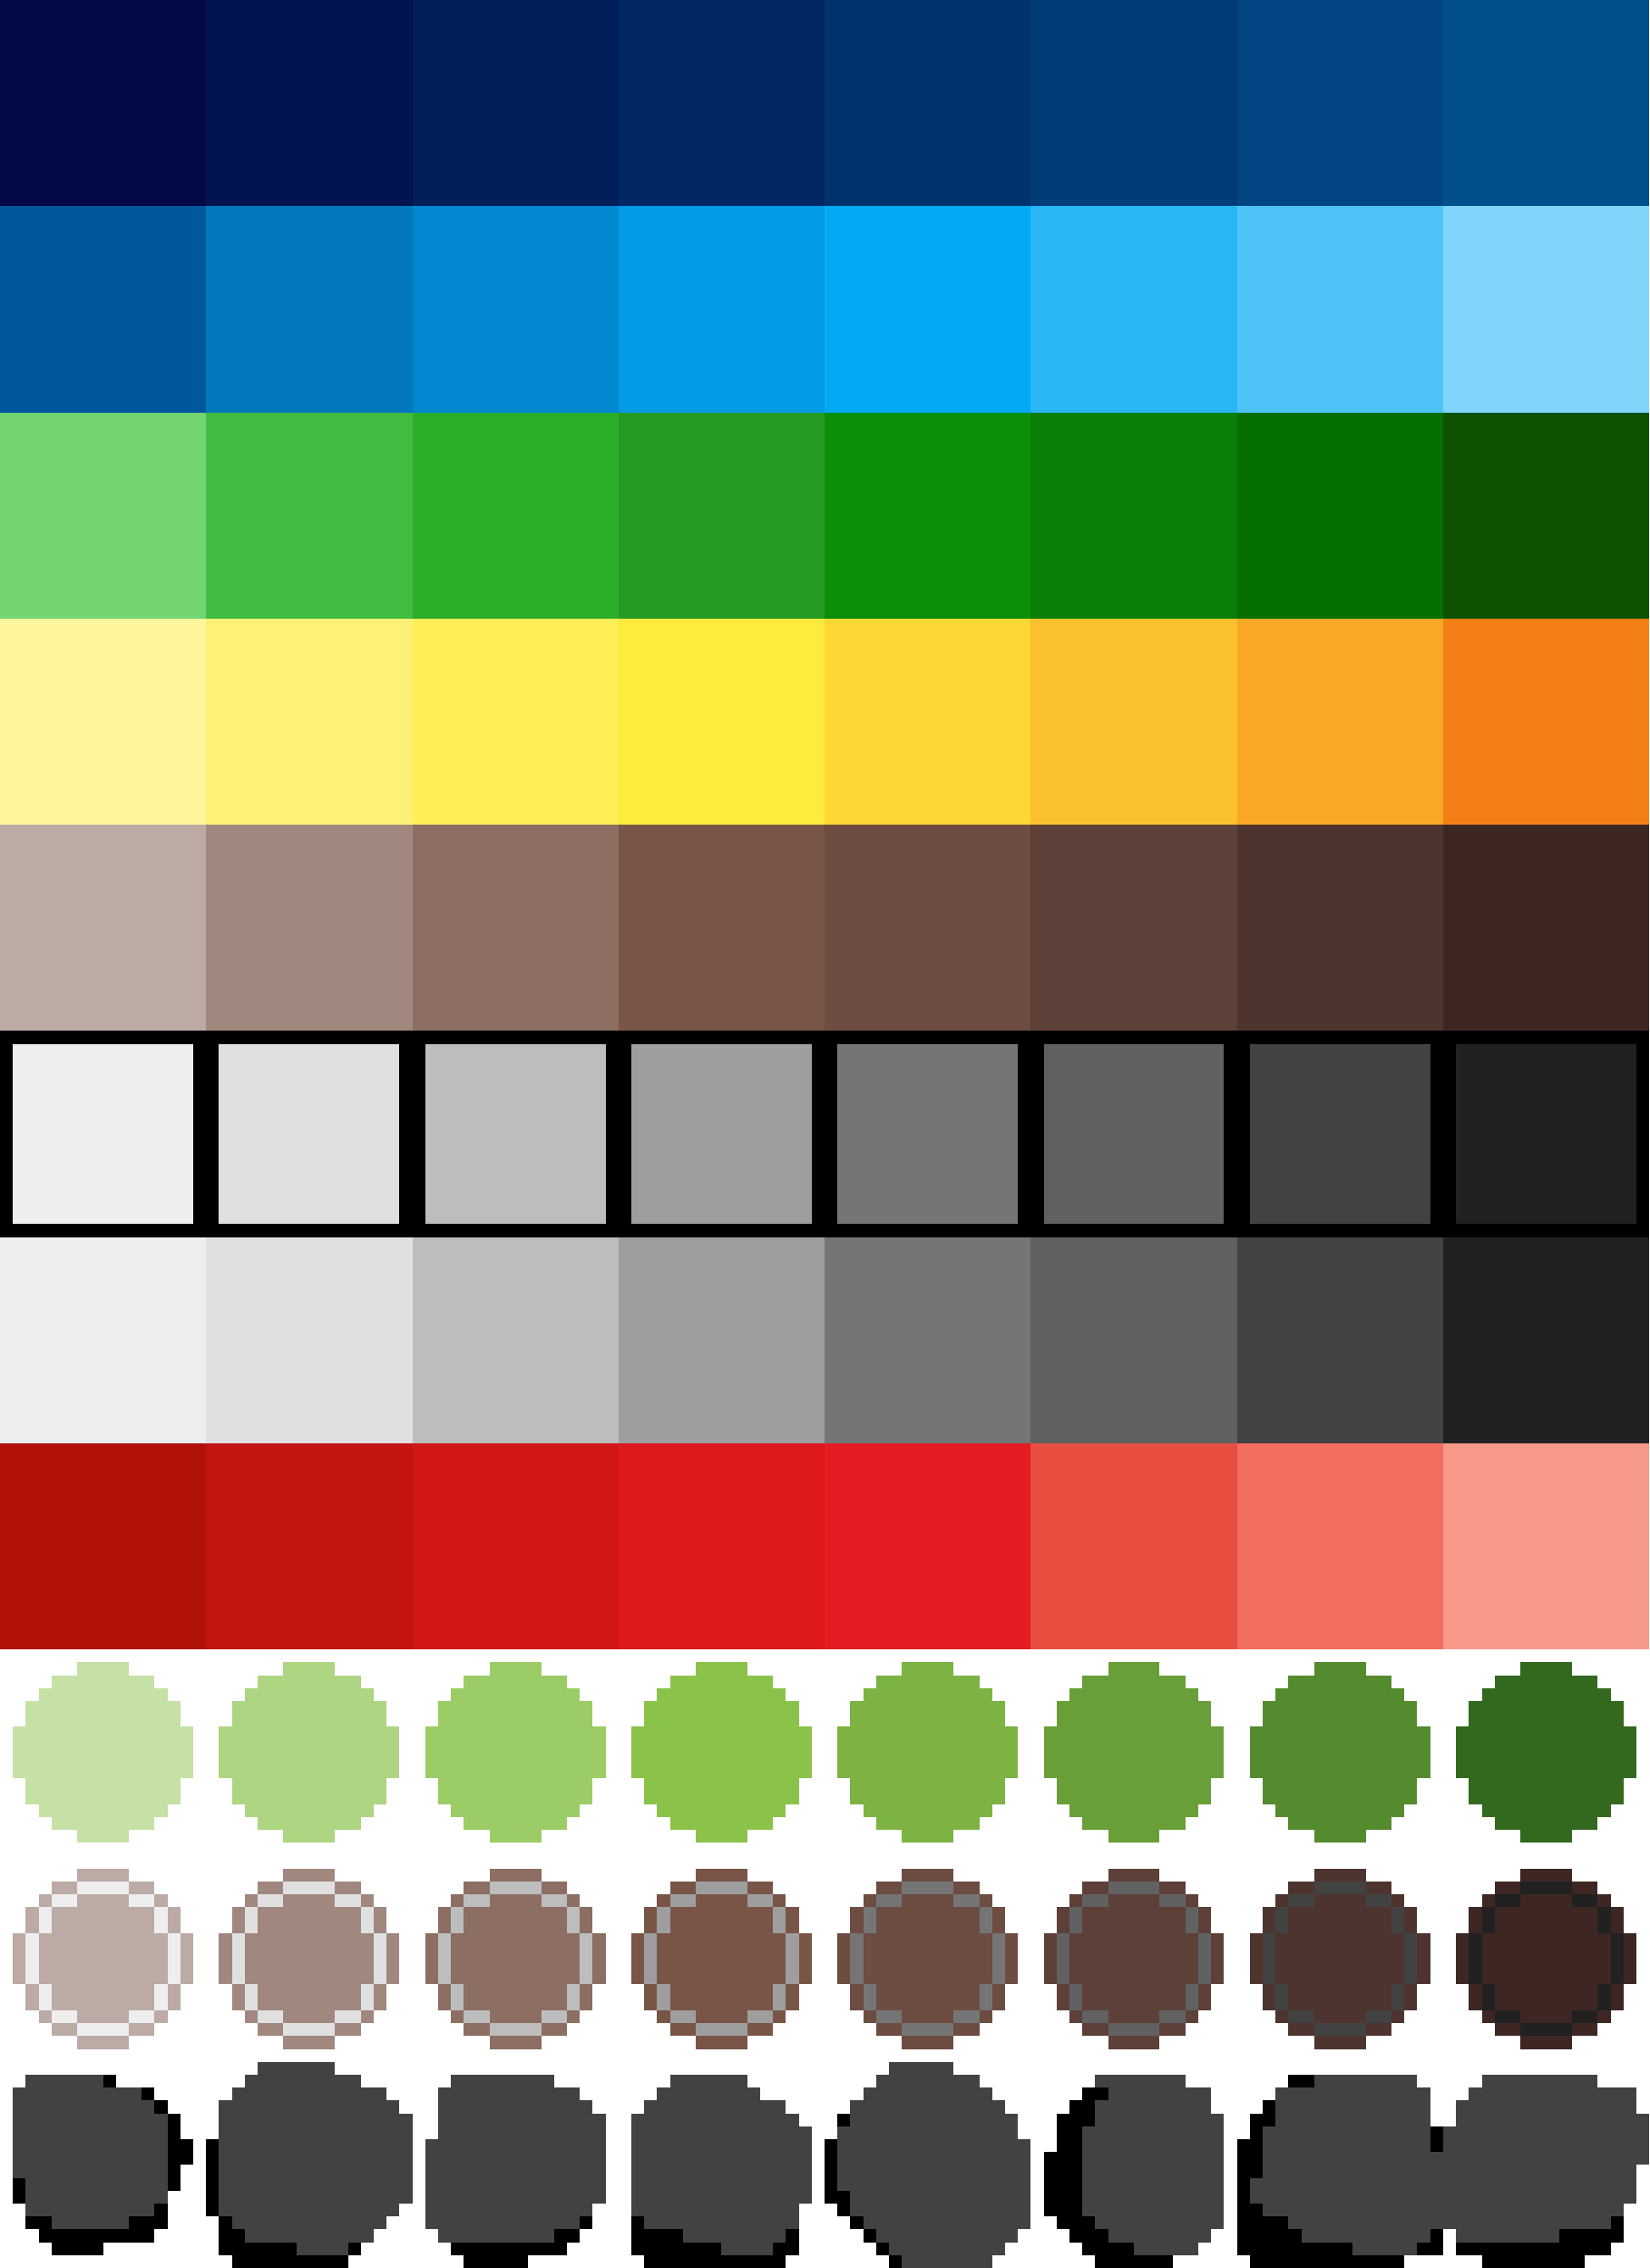
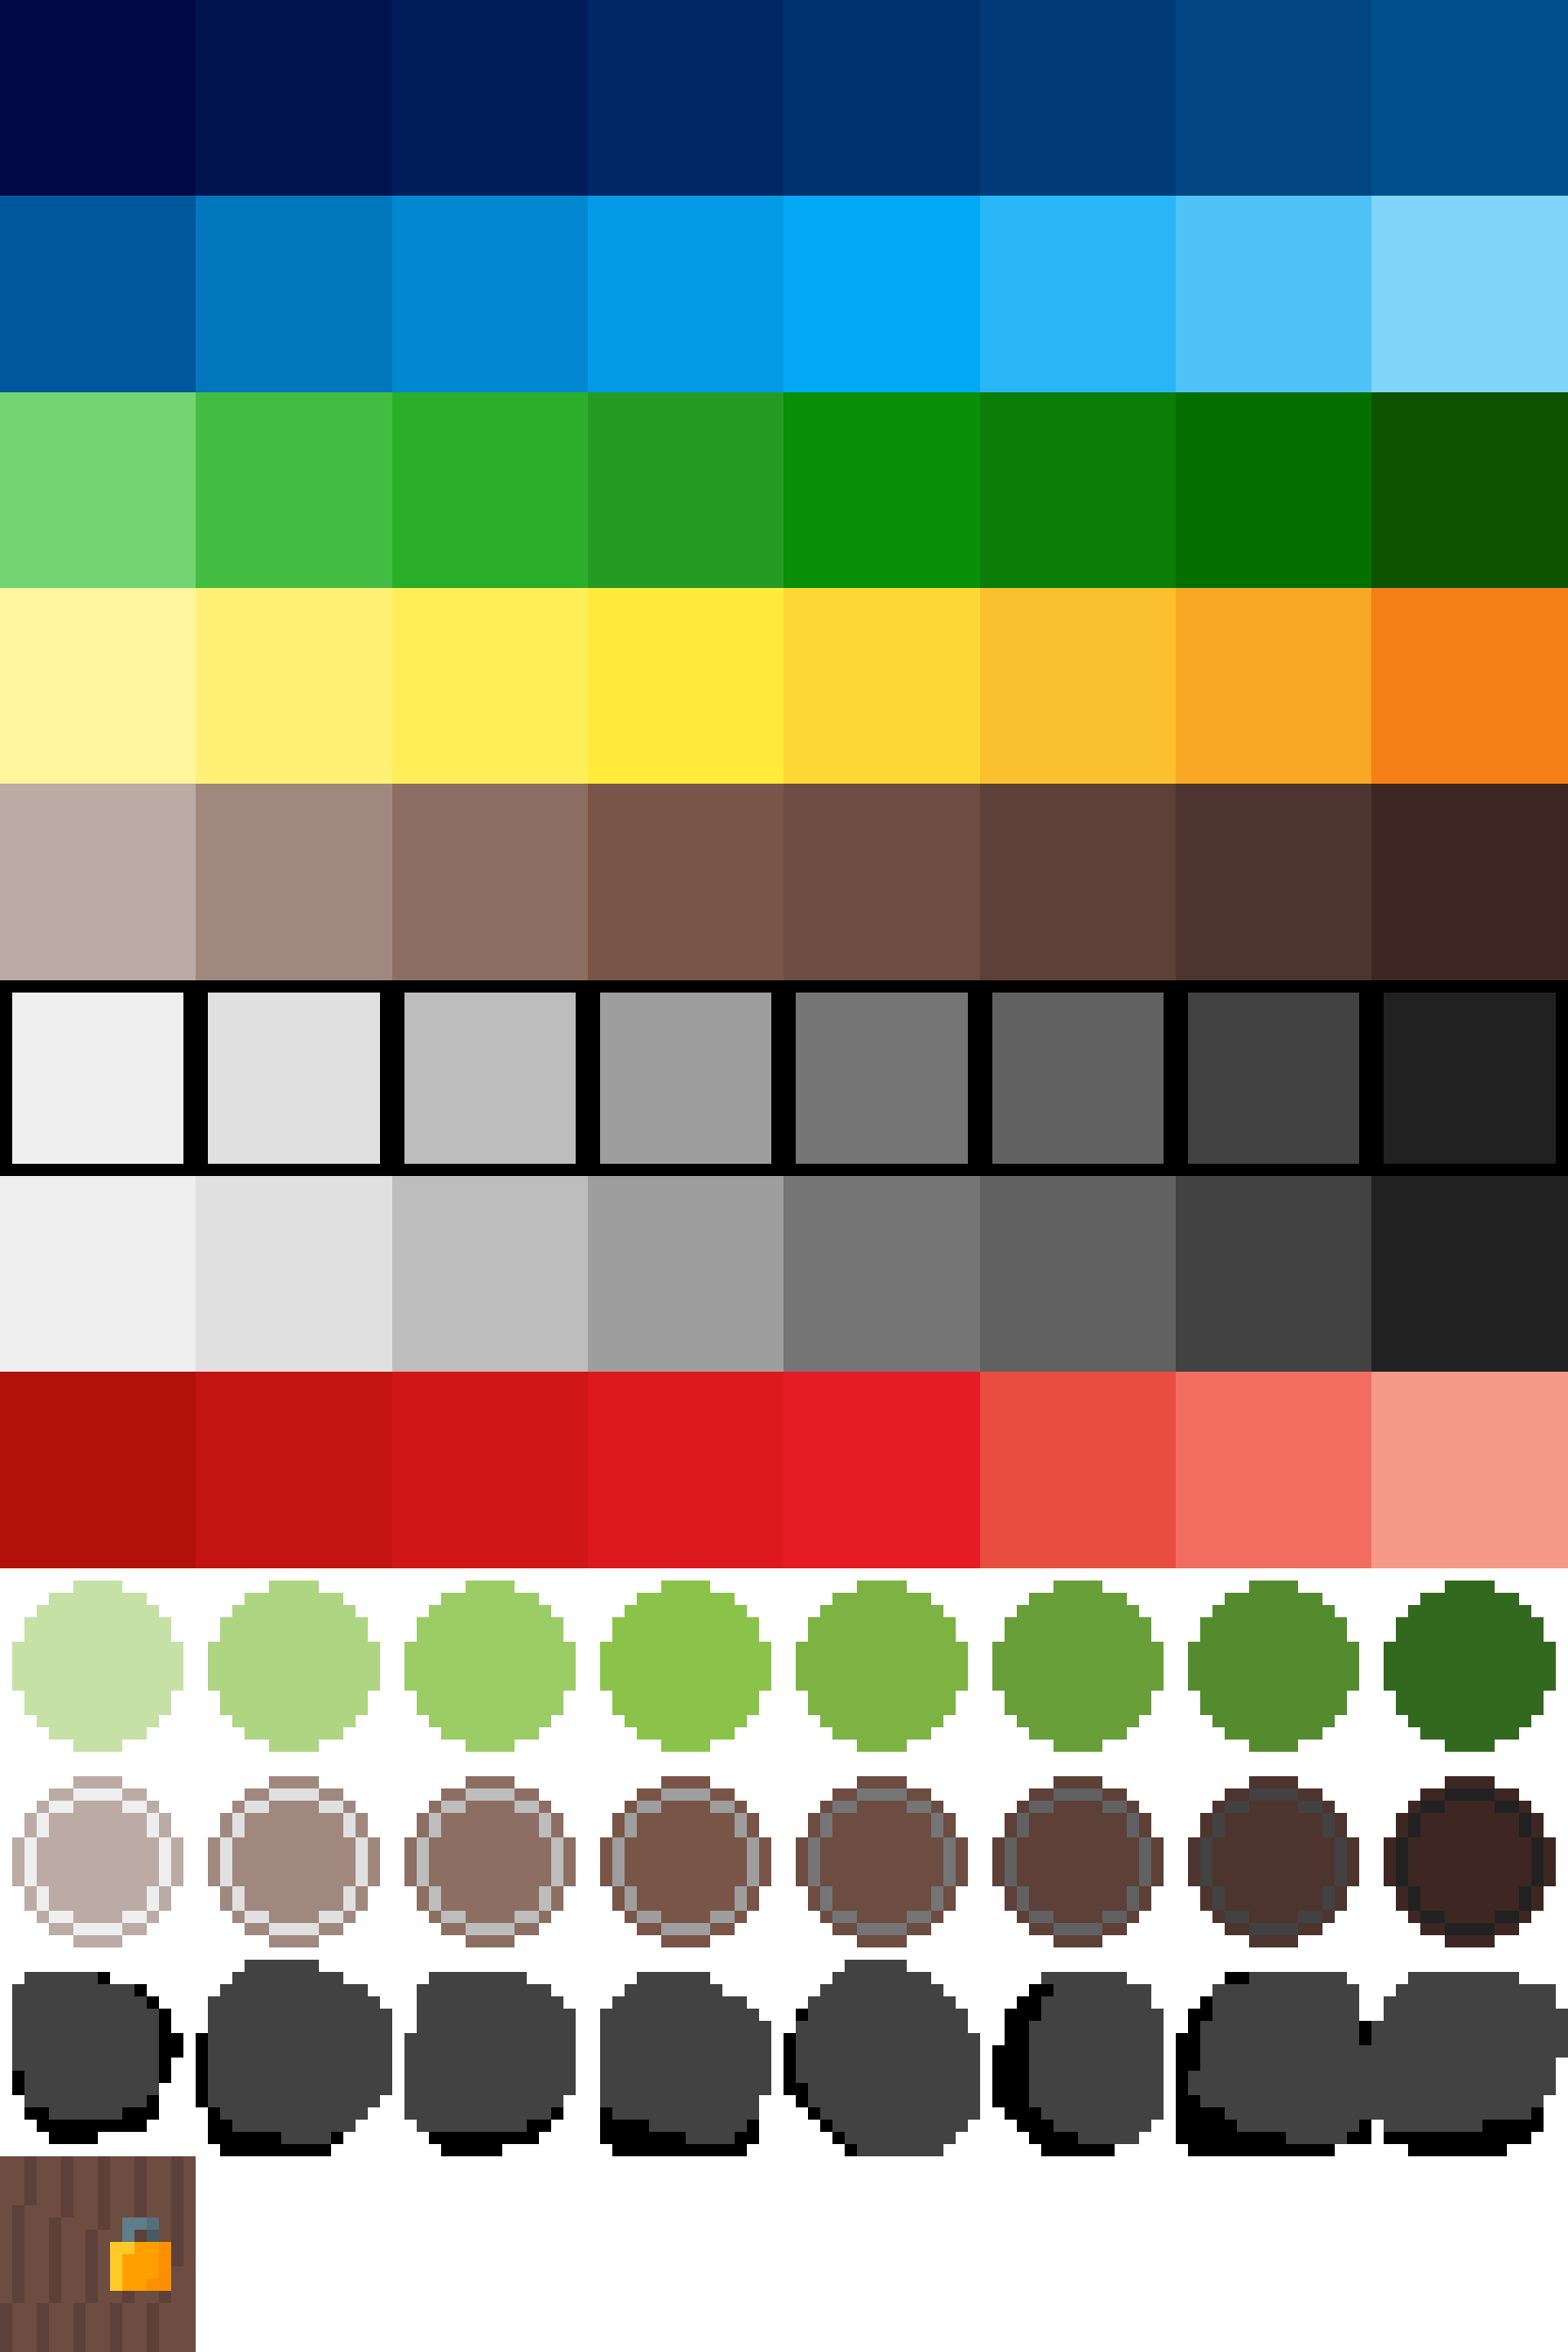
- <svg xmlns="http://www.w3.org/2000/svg" version="1.1" width="128" height="176" shape-rendering="crispEdges">
+ <svg xmlns="http://www.w3.org/2000/svg" version="1.1" width="128" height="192" shape-rendering="crispEdges">
  <rect x="0" y="0" width="16" height="16" fill="#010A46" />
  <rect x="16" y="0" width="16" height="16" fill="#011450" />
  <rect x="32" y="0" width="16" height="16" fill="#011E5A" />
  <rect x="48" y="0" width="16" height="16" fill="#012864" />
  <rect x="64" y="0" width="16" height="16" fill="#01326E" />
  <rect x="80" y="0" width="16" height="16" fill="#013C78" />
  <rect x="96" y="0" width="16" height="16" fill="#014682" />
  <rect x="112" y="0" width="16" height="16" fill="#01508C" />
  <rect x="0" y="16" width="16" height="16" fill="#01579B" />
  <rect x="16" y="16" width="16" height="16" fill="#0277BD" />
  <rect x="32" y="16" width="16" height="16" fill="#0288D1" />
  <rect x="48" y="16" width="16" height="16" fill="#039BE5" />
  <rect x="64" y="16" width="16" height="16" fill="#03A9F4" />
  <rect x="80" y="16" width="16" height="16" fill="#29B6F6" />
  <rect x="96" y="16" width="16" height="16" fill="#4FC3F7" />
  <rect x="112" y="16" width="16" height="16" fill="#81D4FA" />
  <rect x="0" y="32" width="16" height="16" fill="#72D572" />
  <rect x="16" y="32" width="16" height="16" fill="#42BD41" />
  <rect x="32" y="32" width="16" height="16" fill="#2BAF2B" />
  <rect x="48" y="32" width="16" height="16" fill="#259B24" />
  <rect x="64" y="32" width="16" height="16" fill="#0A8F08" />
  <rect x="80" y="32" width="16" height="16" fill="#0A7E07" />
  <rect x="96" y="32" width="16" height="16" fill="#056F00" />
  <rect x="112" y="32" width="16" height="16" fill="#0D5302" />
  <rect x="0" y="48" width="16" height="16" fill="#FFF59D" />
  <rect x="16" y="48" width="16" height="16" fill="#FFF176" />
  <rect x="32" y="48" width="16" height="16" fill="#FFEE58" />
  <rect x="48" y="48" width="16" height="16" fill="#FFEB3B" />
  <rect x="64" y="48" width="16" height="16" fill="#FDD835" />
  <rect x="80" y="48" width="16" height="16" fill="#FBC02D" />
  <rect x="96" y="48" width="16" height="16" fill="#F9A825" />
  <rect x="112" y="48" width="16" height="16" fill="#F57F17" />
  <rect x="0" y="64" width="16" height="16" fill="#BCAAA4" />
  <rect x="16" y="64" width="16" height="16" fill="#A1887F" />
  <rect x="32" y="64" width="16" height="16" fill="#8D6E63" />
  <rect x="48" y="64" width="16" height="16" fill="#795548" />
  <rect x="64" y="64" width="16" height="16" fill="#6D4C41" />
  <rect x="80" y="64" width="16" height="16" fill="#5D4037" />
  <rect x="96" y="64" width="16" height="16" fill="#4E342E" />
  <rect x="112" y="64" width="16" height="16" fill="#3E2723" />
  <rect x="0" y="80" width="128" height="1" fill="#000000" />
  <rect x="0" y="81" width="1" height="15" fill="#000000" />
  <rect x="1" y="81" width="14" height="14" fill="#EEEEEE" />
  <rect x="15" y="81" width="2" height="15" fill="#000000" />
  <rect x="17" y="81" width="14" height="14" fill="#E0E0E0" />
  <rect x="31" y="81" width="2" height="15" fill="#000000" />
  <rect x="33" y="81" width="14" height="14" fill="#BDBDBD" />
  <rect x="47" y="81" width="2" height="15" fill="#000000" />
  <rect x="49" y="81" width="14" height="14" fill="#9E9E9E" />
  <rect x="63" y="81" width="2" height="15" fill="#000000" />
  <rect x="65" y="81" width="14" height="14" fill="#757575" />
  <rect x="79" y="81" width="2" height="15" fill="#000000" />
  <rect x="81" y="81" width="14" height="14" fill="#616161" />
  <rect x="95" y="81" width="2" height="15" fill="#000000" />
  <rect x="97" y="81" width="14" height="14" fill="#424242" />
  <rect x="111" y="81" width="2" height="15" fill="#000000" />
  <rect x="113" y="81" width="14" height="14" fill="#212121" />
  <rect x="127" y="81" width="1" height="15" fill="#000000" />
  <rect x="1" y="95" width="14" height="1" fill="#000000" />
  <rect x="17" y="95" width="14" height="1" fill="#000000" />
  <rect x="33" y="95" width="14" height="1" fill="#000000" />
  <rect x="49" y="95" width="14" height="1" fill="#000000" />
  <rect x="65" y="95" width="14" height="1" fill="#000000" />
  <rect x="81" y="95" width="14" height="1" fill="#000000" />
  <rect x="97" y="95" width="14" height="1" fill="#000000" />
  <rect x="113" y="95" width="14" height="1" fill="#000000" />
  <rect x="0" y="96" width="16" height="16" fill="#EEEEEE" />
  <rect x="16" y="96" width="16" height="16" fill="#E0E0E0" />
  <rect x="32" y="96" width="16" height="16" fill="#BDBDBD" />
  <rect x="48" y="96" width="16" height="16" fill="#9E9E9E" />
  <rect x="64" y="96" width="16" height="16" fill="#757575" />
  <rect x="80" y="96" width="16" height="16" fill="#616161" />
  <rect x="96" y="96" width="16" height="16" fill="#424242" />
  <rect x="112" y="96" width="16" height="16" fill="#212121" />
  <rect x="0" y="112" width="16" height="16" fill="#B0120A" />
  <rect x="16" y="112" width="16" height="16" fill="#C41411" />
  <rect x="32" y="112" width="16" height="16" fill="#D01716" />
  <rect x="48" y="112" width="16" height="16" fill="#DD191D" />
  <rect x="64" y="112" width="16" height="16" fill="#E51C23" />
  <rect x="80" y="112" width="16" height="16" fill="#E84E40" />
  <rect x="96" y="112" width="16" height="16" fill="#F36C60" />
  <rect x="112" y="112" width="16" height="16" fill="#F69988" />
  <rect x="6" y="129" width="4" height="14" fill="#C5E1A5" />
  <rect x="22" y="129" width="4" height="14" fill="#AED581" />
  <rect x="38" y="129" width="4" height="14" fill="#9CCC65" />
  <rect x="54" y="129" width="4" height="14" fill="#8BC34A" />
  <rect x="70" y="129" width="4" height="14" fill="#7CB342" />
  <rect x="86" y="129" width="4" height="14" fill="#689F38" />
  <rect x="102" y="129" width="4" height="14" fill="#558B2F" />
  <rect x="118" y="129" width="4" height="14" fill="#33691E" />
  <rect x="4" y="130" width="2" height="12" fill="#C5E1A5" />
  <rect x="10" y="130" width="2" height="12" fill="#C5E1A5" />
  <rect x="20" y="130" width="2" height="12" fill="#AED581" />
  <rect x="26" y="130" width="2" height="12" fill="#AED581" />
  <rect x="36" y="130" width="2" height="12" fill="#9CCC65" />
  <rect x="42" y="130" width="2" height="12" fill="#9CCC65" />
  <rect x="52" y="130" width="2" height="12" fill="#8BC34A" />
  <rect x="58" y="130" width="2" height="12" fill="#8BC34A" />
  <rect x="68" y="130" width="2" height="12" fill="#7CB342" />
  <rect x="74" y="130" width="2" height="12" fill="#7CB342" />
  <rect x="84" y="130" width="2" height="12" fill="#689F38" />
  <rect x="90" y="130" width="2" height="12" fill="#689F38" />
  <rect x="100" y="130" width="2" height="12" fill="#558B2F" />
  <rect x="106" y="130" width="2" height="12" fill="#558B2F" />
  <rect x="116" y="130" width="2" height="12" fill="#33691E" />
  <rect x="122" y="130" width="2" height="12" fill="#33691E" />
  <rect x="3" y="131" width="1" height="10" fill="#C5E1A5" />
  <rect x="12" y="131" width="1" height="10" fill="#C5E1A5" />
  <rect x="19" y="131" width="1" height="10" fill="#AED581" />
  <rect x="28" y="131" width="1" height="10" fill="#AED581" />
  <rect x="35" y="131" width="1" height="10" fill="#9CCC65" />
  <rect x="44" y="131" width="1" height="10" fill="#9CCC65" />
  <rect x="51" y="131" width="1" height="10" fill="#8BC34A" />
  <rect x="60" y="131" width="1" height="10" fill="#8BC34A" />
  <rect x="67" y="131" width="1" height="10" fill="#7CB342" />
  <rect x="76" y="131" width="1" height="10" fill="#7CB342" />
  <rect x="83" y="131" width="1" height="10" fill="#689F38" />
  <rect x="92" y="131" width="1" height="10" fill="#689F38" />
  <rect x="99" y="131" width="1" height="10" fill="#558B2F" />
  <rect x="108" y="131" width="1" height="10" fill="#558B2F" />
  <rect x="115" y="131" width="1" height="10" fill="#33691E" />
  <rect x="124" y="131" width="1" height="10" fill="#33691E" />
  <rect x="2" y="132" width="1" height="8" fill="#C5E1A5" />
  <rect x="13" y="132" width="1" height="8" fill="#C5E1A5" />
  <rect x="18" y="132" width="1" height="8" fill="#AED581" />
  <rect x="29" y="132" width="1" height="8" fill="#AED581" />
  <rect x="34" y="132" width="1" height="8" fill="#9CCC65" />
  <rect x="45" y="132" width="1" height="8" fill="#9CCC65" />
  <rect x="50" y="132" width="1" height="8" fill="#8BC34A" />
  <rect x="61" y="132" width="1" height="8" fill="#8BC34A" />
  <rect x="66" y="132" width="1" height="8" fill="#7CB342" />
  <rect x="77" y="132" width="1" height="8" fill="#7CB342" />
  <rect x="82" y="132" width="1" height="8" fill="#689F38" />
  <rect x="93" y="132" width="1" height="8" fill="#689F38" />
  <rect x="98" y="132" width="1" height="8" fill="#558B2F" />
  <rect x="109" y="132" width="1" height="8" fill="#558B2F" />
  <rect x="114" y="132" width="1" height="8" fill="#33691E" />
  <rect x="125" y="132" width="1" height="8" fill="#33691E" />
  <rect x="1" y="134" width="1" height="4" fill="#C5E1A5" />
  <rect x="14" y="134" width="1" height="4" fill="#C5E1A5" />
  <rect x="17" y="134" width="1" height="4" fill="#AED581" />
  <rect x="30" y="134" width="1" height="4" fill="#AED581" />
  <rect x="33" y="134" width="1" height="4" fill="#9CCC65" />
  <rect x="46" y="134" width="1" height="4" fill="#9CCC65" />
  <rect x="49" y="134" width="1" height="4" fill="#8BC34A" />
  <rect x="62" y="134" width="1" height="4" fill="#8BC34A" />
  <rect x="65" y="134" width="1" height="4" fill="#7CB342" />
  <rect x="78" y="134" width="1" height="4" fill="#7CB342" />
  <rect x="81" y="134" width="1" height="4" fill="#689F38" />
  <rect x="94" y="134" width="1" height="4" fill="#689F38" />
  <rect x="97" y="134" width="1" height="4" fill="#558B2F" />
  <rect x="110" y="134" width="1" height="4" fill="#558B2F" />
  <rect x="113" y="134" width="1" height="4" fill="#33691E" />
  <rect x="126" y="134" width="1" height="4" fill="#33691E" />
  <rect x="6" y="145" width="4" height="1" fill="#BCAAA4" />
  <rect x="22" y="145" width="4" height="1" fill="#A1887F" />
  <rect x="38" y="145" width="4" height="1" fill="#8D6E63" />
  <rect x="54" y="145" width="4" height="1" fill="#795548" />
  <rect x="70" y="145" width="4" height="1" fill="#6D4C41" />
  <rect x="86" y="145" width="4" height="1" fill="#5D4037" />
  <rect x="102" y="145" width="4" height="1" fill="#4E342E" />
  <rect x="118" y="145" width="4" height="1" fill="#3E2723" />
  <rect x="4" y="146" width="2" height="1" fill="#BCAAA4" />
  <rect x="6" y="146" width="4" height="1" fill="#EEEEEE" />
  <rect x="10" y="146" width="2" height="1" fill="#BCAAA4" />
  <rect x="20" y="146" width="2" height="1" fill="#A1887F" />
  <rect x="22" y="146" width="4" height="1" fill="#E0E0E0" />
  <rect x="26" y="146" width="2" height="1" fill="#A1887F" />
  <rect x="36" y="146" width="2" height="1" fill="#8D6E63" />
  <rect x="38" y="146" width="4" height="1" fill="#BDBDBD" />
  <rect x="42" y="146" width="2" height="1" fill="#8D6E63" />
  <rect x="52" y="146" width="2" height="1" fill="#795548" />
  <rect x="54" y="146" width="4" height="1" fill="#9E9E9E" />
  <rect x="58" y="146" width="2" height="1" fill="#795548" />
  <rect x="68" y="146" width="2" height="1" fill="#6D4C41" />
  <rect x="70" y="146" width="4" height="1" fill="#757575" />
  <rect x="74" y="146" width="2" height="1" fill="#6D4C41" />
  <rect x="84" y="146" width="2" height="1" fill="#5D4037" />
  <rect x="86" y="146" width="4" height="1" fill="#616161" />
  <rect x="90" y="146" width="2" height="1" fill="#5D4037" />
  <rect x="100" y="146" width="2" height="1" fill="#4E342E" />
  <rect x="102" y="146" width="4" height="1" fill="#424242" />
  <rect x="106" y="146" width="2" height="1" fill="#4E342E" />
  <rect x="116" y="146" width="2" height="1" fill="#3E2723" />
  <rect x="118" y="146" width="4" height="1" fill="#212121" />
  <rect x="122" y="146" width="2" height="1" fill="#3E2723" />
  <rect x="3" y="147" width="1" height="1" fill="#BCAAA4" />
  <rect x="4" y="147" width="2" height="1" fill="#EEEEEE" />
  <rect x="6" y="147" width="4" height="10" fill="#BCAAA4" />
  <rect x="10" y="147" width="2" height="1" fill="#EEEEEE" />
  <rect x="12" y="147" width="1" height="1" fill="#BCAAA4" />
  <rect x="19" y="147" width="1" height="1" fill="#A1887F" />
  <rect x="20" y="147" width="2" height="1" fill="#E0E0E0" />
  <rect x="22" y="147" width="4" height="10" fill="#A1887F" />
  <rect x="26" y="147" width="2" height="1" fill="#E0E0E0" />
  <rect x="28" y="147" width="1" height="1" fill="#A1887F" />
  <rect x="35" y="147" width="1" height="1" fill="#8D6E63" />
  <rect x="36" y="147" width="2" height="1" fill="#BDBDBD" />
  <rect x="38" y="147" width="4" height="10" fill="#8D6E63" />
  <rect x="42" y="147" width="2" height="1" fill="#BDBDBD" />
  <rect x="44" y="147" width="1" height="1" fill="#8D6E63" />
  <rect x="51" y="147" width="1" height="1" fill="#795548" />
  <rect x="52" y="147" width="2" height="1" fill="#9E9E9E" />
  <rect x="54" y="147" width="4" height="10" fill="#795548" />
  <rect x="58" y="147" width="2" height="1" fill="#9E9E9E" />
  <rect x="60" y="147" width="1" height="1" fill="#795548" />
  <rect x="67" y="147" width="1" height="1" fill="#6D4C41" />
  <rect x="68" y="147" width="2" height="1" fill="#757575" />
  <rect x="70" y="147" width="4" height="10" fill="#6D4C41" />
  <rect x="74" y="147" width="2" height="1" fill="#757575" />
  <rect x="76" y="147" width="1" height="1" fill="#6D4C41" />
  <rect x="83" y="147" width="1" height="1" fill="#5D4037" />
  <rect x="84" y="147" width="2" height="1" fill="#616161" />
  <rect x="86" y="147" width="4" height="10" fill="#5D4037" />
  <rect x="90" y="147" width="2" height="1" fill="#616161" />
  <rect x="92" y="147" width="1" height="1" fill="#5D4037" />
  <rect x="99" y="147" width="1" height="1" fill="#4E342E" />
  <rect x="100" y="147" width="2" height="1" fill="#424242" />
  <rect x="102" y="147" width="4" height="10" fill="#4E342E" />
  <rect x="106" y="147" width="2" height="1" fill="#424242" />
  <rect x="108" y="147" width="1" height="1" fill="#4E342E" />
  <rect x="115" y="147" width="1" height="1" fill="#3E2723" />
  <rect x="116" y="147" width="2" height="1" fill="#212121" />
  <rect x="118" y="147" width="4" height="10" fill="#3E2723" />
  <rect x="122" y="147" width="2" height="1" fill="#212121" />
  <rect x="124" y="147" width="1" height="1" fill="#3E2723" />
  <rect x="2" y="148" width="1" height="2" fill="#BCAAA4" />
  <rect x="3" y="148" width="1" height="2" fill="#EEEEEE" />
  <rect x="4" y="148" width="2" height="8" fill="#BCAAA4" />
  <rect x="10" y="148" width="2" height="8" fill="#BCAAA4" />
  <rect x="12" y="148" width="1" height="2" fill="#EEEEEE" />
  <rect x="13" y="148" width="1" height="2" fill="#BCAAA4" />
  <rect x="18" y="148" width="1" height="2" fill="#A1887F" />
  <rect x="19" y="148" width="1" height="2" fill="#E0E0E0" />
  <rect x="20" y="148" width="2" height="8" fill="#A1887F" />
  <rect x="26" y="148" width="2" height="8" fill="#A1887F" />
  <rect x="28" y="148" width="1" height="2" fill="#E0E0E0" />
  <rect x="29" y="148" width="1" height="2" fill="#A1887F" />
  <rect x="34" y="148" width="1" height="2" fill="#8D6E63" />
  <rect x="35" y="148" width="1" height="2" fill="#BDBDBD" />
  <rect x="36" y="148" width="2" height="8" fill="#8D6E63" />
  <rect x="42" y="148" width="2" height="8" fill="#8D6E63" />
  <rect x="44" y="148" width="1" height="2" fill="#BDBDBD" />
  <rect x="45" y="148" width="1" height="2" fill="#8D6E63" />
  <rect x="50" y="148" width="1" height="2" fill="#795548" />
  <rect x="51" y="148" width="1" height="2" fill="#9E9E9E" />
  <rect x="52" y="148" width="2" height="8" fill="#795548" />
  <rect x="58" y="148" width="2" height="8" fill="#795548" />
  <rect x="60" y="148" width="1" height="2" fill="#9E9E9E" />
  <rect x="61" y="148" width="1" height="2" fill="#795548" />
  <rect x="66" y="148" width="1" height="2" fill="#6D4C41" />
  <rect x="67" y="148" width="1" height="2" fill="#757575" />
  <rect x="68" y="148" width="2" height="8" fill="#6D4C41" />
  <rect x="74" y="148" width="2" height="8" fill="#6D4C41" />
  <rect x="76" y="148" width="1" height="2" fill="#757575" />
  <rect x="77" y="148" width="1" height="2" fill="#6D4C41" />
  <rect x="82" y="148" width="1" height="2" fill="#5D4037" />
  <rect x="83" y="148" width="1" height="2" fill="#616161" />
  <rect x="84" y="148" width="2" height="8" fill="#5D4037" />
  <rect x="90" y="148" width="2" height="8" fill="#5D4037" />
  <rect x="92" y="148" width="1" height="2" fill="#616161" />
  <rect x="93" y="148" width="1" height="2" fill="#5D4037" />
  <rect x="98" y="148" width="1" height="2" fill="#4E342E" />
  <rect x="99" y="148" width="1" height="2" fill="#424242" />
  <rect x="100" y="148" width="2" height="8" fill="#4E342E" />
  <rect x="106" y="148" width="2" height="8" fill="#4E342E" />
  <rect x="108" y="148" width="1" height="2" fill="#424242" />
  <rect x="109" y="148" width="1" height="2" fill="#4E342E" />
  <rect x="114" y="148" width="1" height="2" fill="#3E2723" />
  <rect x="115" y="148" width="1" height="2" fill="#212121" />
  <rect x="116" y="148" width="2" height="8" fill="#3E2723" />
  <rect x="122" y="148" width="2" height="8" fill="#3E2723" />
  <rect x="124" y="148" width="1" height="2" fill="#212121" />
  <rect x="125" y="148" width="1" height="2" fill="#3E2723" />
  <rect x="1" y="150" width="1" height="4" fill="#BCAAA4" />
  <rect x="2" y="150" width="1" height="4" fill="#EEEEEE" />
  <rect x="3" y="150" width="1" height="4" fill="#BCAAA4" />
  <rect x="12" y="150" width="1" height="4" fill="#BCAAA4" />
  <rect x="13" y="150" width="1" height="4" fill="#EEEEEE" />
  <rect x="14" y="150" width="1" height="4" fill="#BCAAA4" />
  <rect x="17" y="150" width="1" height="4" fill="#A1887F" />
  <rect x="18" y="150" width="1" height="4" fill="#E0E0E0" />
  <rect x="19" y="150" width="1" height="4" fill="#A1887F" />
  <rect x="28" y="150" width="1" height="4" fill="#A1887F" />
  <rect x="29" y="150" width="1" height="4" fill="#E0E0E0" />
  <rect x="30" y="150" width="1" height="4" fill="#A1887F" />
  <rect x="33" y="150" width="1" height="4" fill="#8D6E63" />
  <rect x="34" y="150" width="1" height="4" fill="#BDBDBD" />
  <rect x="35" y="150" width="1" height="4" fill="#8D6E63" />
  <rect x="44" y="150" width="1" height="4" fill="#8D6E63" />
  <rect x="45" y="150" width="1" height="4" fill="#BDBDBD" />
  <rect x="46" y="150" width="1" height="4" fill="#8D6E63" />
  <rect x="49" y="150" width="1" height="4" fill="#795548" />
  <rect x="50" y="150" width="1" height="4" fill="#9E9E9E" />
  <rect x="51" y="150" width="1" height="4" fill="#795548" />
  <rect x="60" y="150" width="1" height="4" fill="#795548" />
  <rect x="61" y="150" width="1" height="4" fill="#9E9E9E" />
  <rect x="62" y="150" width="1" height="4" fill="#795548" />
  <rect x="65" y="150" width="1" height="4" fill="#6D4C41" />
  <rect x="66" y="150" width="1" height="4" fill="#757575" />
  <rect x="67" y="150" width="1" height="4" fill="#6D4C41" />
  <rect x="76" y="150" width="1" height="4" fill="#6D4C41" />
  <rect x="77" y="150" width="1" height="4" fill="#757575" />
  <rect x="78" y="150" width="1" height="4" fill="#6D4C41" />
  <rect x="81" y="150" width="1" height="4" fill="#5D4037" />
  <rect x="82" y="150" width="1" height="4" fill="#616161" />
  <rect x="83" y="150" width="1" height="4" fill="#5D4037" />
  <rect x="92" y="150" width="1" height="4" fill="#5D4037" />
  <rect x="93" y="150" width="1" height="4" fill="#616161" />
  <rect x="94" y="150" width="1" height="4" fill="#5D4037" />
  <rect x="97" y="150" width="1" height="4" fill="#4E342E" />
  <rect x="98" y="150" width="1" height="4" fill="#424242" />
  <rect x="99" y="150" width="1" height="4" fill="#4E342E" />
  <rect x="108" y="150" width="1" height="4" fill="#4E342E" />
  <rect x="109" y="150" width="1" height="4" fill="#424242" />
  <rect x="110" y="150" width="1" height="4" fill="#4E342E" />
  <rect x="113" y="150" width="1" height="4" fill="#3E2723" />
  <rect x="114" y="150" width="1" height="4" fill="#212121" />
  <rect x="115" y="150" width="1" height="4" fill="#3E2723" />
  <rect x="124" y="150" width="1" height="4" fill="#3E2723" />
  <rect x="125" y="150" width="1" height="4" fill="#212121" />
  <rect x="126" y="150" width="1" height="4" fill="#3E2723" />
  <rect x="2" y="154" width="1" height="2" fill="#BCAAA4" />
  <rect x="3" y="154" width="1" height="2" fill="#EEEEEE" />
  <rect x="12" y="154" width="1" height="2" fill="#EEEEEE" />
  <rect x="13" y="154" width="1" height="2" fill="#BCAAA4" />
  <rect x="18" y="154" width="1" height="2" fill="#A1887F" />
  <rect x="19" y="154" width="1" height="2" fill="#E0E0E0" />
  <rect x="28" y="154" width="1" height="2" fill="#E0E0E0" />
  <rect x="29" y="154" width="1" height="2" fill="#A1887F" />
  <rect x="34" y="154" width="1" height="2" fill="#8D6E63" />
  <rect x="35" y="154" width="1" height="2" fill="#BDBDBD" />
  <rect x="44" y="154" width="1" height="2" fill="#BDBDBD" />
  <rect x="45" y="154" width="1" height="2" fill="#8D6E63" />
  <rect x="50" y="154" width="1" height="2" fill="#795548" />
  <rect x="51" y="154" width="1" height="2" fill="#9E9E9E" />
  <rect x="60" y="154" width="1" height="2" fill="#9E9E9E" />
  <rect x="61" y="154" width="1" height="2" fill="#795548" />
  <rect x="66" y="154" width="1" height="2" fill="#6D4C41" />
  <rect x="67" y="154" width="1" height="2" fill="#757575" />
  <rect x="76" y="154" width="1" height="2" fill="#757575" />
  <rect x="77" y="154" width="1" height="2" fill="#6D4C41" />
  <rect x="82" y="154" width="1" height="2" fill="#5D4037" />
  <rect x="83" y="154" width="1" height="2" fill="#616161" />
  <rect x="92" y="154" width="1" height="2" fill="#616161" />
  <rect x="93" y="154" width="1" height="2" fill="#5D4037" />
  <rect x="98" y="154" width="1" height="2" fill="#4E342E" />
  <rect x="99" y="154" width="1" height="2" fill="#424242" />
  <rect x="108" y="154" width="1" height="2" fill="#424242" />
  <rect x="109" y="154" width="1" height="2" fill="#4E342E" />
  <rect x="114" y="154" width="1" height="2" fill="#3E2723" />
  <rect x="115" y="154" width="1" height="2" fill="#212121" />
  <rect x="124" y="154" width="1" height="2" fill="#212121" />
  <rect x="125" y="154" width="1" height="2" fill="#3E2723" />
  <rect x="3" y="156" width="1" height="1" fill="#BCAAA4" />
  <rect x="4" y="156" width="2" height="1" fill="#EEEEEE" />
  <rect x="10" y="156" width="2" height="1" fill="#EEEEEE" />
  <rect x="12" y="156" width="1" height="1" fill="#BCAAA4" />
  <rect x="19" y="156" width="1" height="1" fill="#A1887F" />
  <rect x="20" y="156" width="2" height="1" fill="#E0E0E0" />
  <rect x="26" y="156" width="2" height="1" fill="#E0E0E0" />
  <rect x="28" y="156" width="1" height="1" fill="#A1887F" />
  <rect x="35" y="156" width="1" height="1" fill="#8D6E63" />
  <rect x="36" y="156" width="2" height="1" fill="#BDBDBD" />
  <rect x="42" y="156" width="2" height="1" fill="#BDBDBD" />
  <rect x="44" y="156" width="1" height="1" fill="#8D6E63" />
  <rect x="51" y="156" width="1" height="1" fill="#795548" />
  <rect x="52" y="156" width="2" height="1" fill="#9E9E9E" />
  <rect x="58" y="156" width="2" height="1" fill="#9E9E9E" />
  <rect x="60" y="156" width="1" height="1" fill="#795548" />
  <rect x="67" y="156" width="1" height="1" fill="#6D4C41" />
  <rect x="68" y="156" width="2" height="1" fill="#757575" />
  <rect x="74" y="156" width="2" height="1" fill="#757575" />
  <rect x="76" y="156" width="1" height="1" fill="#6D4C41" />
  <rect x="83" y="156" width="1" height="1" fill="#5D4037" />
  <rect x="84" y="156" width="2" height="1" fill="#616161" />
  <rect x="90" y="156" width="2" height="1" fill="#616161" />
  <rect x="92" y="156" width="1" height="1" fill="#5D4037" />
  <rect x="99" y="156" width="1" height="1" fill="#4E342E" />
  <rect x="100" y="156" width="2" height="1" fill="#424242" />
  <rect x="106" y="156" width="2" height="1" fill="#424242" />
  <rect x="108" y="156" width="1" height="1" fill="#4E342E" />
  <rect x="115" y="156" width="1" height="1" fill="#3E2723" />
  <rect x="116" y="156" width="2" height="1" fill="#212121" />
  <rect x="122" y="156" width="2" height="1" fill="#212121" />
  <rect x="124" y="156" width="1" height="1" fill="#3E2723" />
  <rect x="4" y="157" width="2" height="1" fill="#BCAAA4" />
  <rect x="6" y="157" width="4" height="1" fill="#EEEEEE" />
  <rect x="10" y="157" width="2" height="1" fill="#BCAAA4" />
  <rect x="20" y="157" width="2" height="1" fill="#A1887F" />
  <rect x="22" y="157" width="4" height="1" fill="#E0E0E0" />
  <rect x="26" y="157" width="2" height="1" fill="#A1887F" />
  <rect x="36" y="157" width="2" height="1" fill="#8D6E63" />
  <rect x="38" y="157" width="4" height="1" fill="#BDBDBD" />
  <rect x="42" y="157" width="2" height="1" fill="#8D6E63" />
  <rect x="52" y="157" width="2" height="1" fill="#795548" />
  <rect x="54" y="157" width="4" height="1" fill="#9E9E9E" />
  <rect x="58" y="157" width="2" height="1" fill="#795548" />
  <rect x="68" y="157" width="2" height="1" fill="#6D4C41" />
  <rect x="70" y="157" width="4" height="1" fill="#757575" />
  <rect x="74" y="157" width="2" height="1" fill="#6D4C41" />
  <rect x="84" y="157" width="2" height="1" fill="#5D4037" />
  <rect x="86" y="157" width="4" height="1" fill="#616161" />
  <rect x="90" y="157" width="2" height="1" fill="#5D4037" />
  <rect x="100" y="157" width="2" height="1" fill="#4E342E" />
  <rect x="102" y="157" width="4" height="1" fill="#424242" />
  <rect x="106" y="157" width="2" height="1" fill="#4E342E" />
  <rect x="116" y="157" width="2" height="1" fill="#3E2723" />
  <rect x="118" y="157" width="4" height="1" fill="#212121" />
  <rect x="122" y="157" width="2" height="1" fill="#3E2723" />
  <rect x="6" y="158" width="4" height="1" fill="#BCAAA4" />
  <rect x="22" y="158" width="4" height="1" fill="#A1887F" />
  <rect x="38" y="158" width="4" height="1" fill="#8D6E63" />
  <rect x="54" y="158" width="4" height="1" fill="#795548" />
  <rect x="70" y="158" width="4" height="1" fill="#6D4C41" />
  <rect x="86" y="158" width="4" height="1" fill="#5D4037" />
  <rect x="102" y="158" width="4" height="1" fill="#4E342E" />
  <rect x="118" y="158" width="4" height="1" fill="#3E2723" />
  <rect x="20" y="160" width="6" height="14" fill="#424242" />
  <rect x="69" y="160" width="5" height="15" fill="#424242" />
  <rect x="2" y="161" width="6" height="11" fill="#424242" />
  <rect x="8" y="161" width="1" height="1" fill="#000000" />
  <rect x="19" y="161" width="1" height="13" fill="#424242" />
  <rect x="26" y="161" width="2" height="13" fill="#424242" />
  <rect x="35" y="161" width="8" height="13" fill="#424242" />
  <rect x="52" y="161" width="6" height="12" fill="#424242" />
  <rect x="68" y="161" width="1" height="13" fill="#424242" />
  <rect x="74" y="161" width="2" height="15" fill="#424242" />
  <rect x="85" y="161" width="7" height="1" fill="#424242" />
  <rect x="100" y="161" width="2" height="1" fill="#000000" />
  <rect x="102" y="161" width="8" height="13" fill="#424242" />
  <rect x="115" y="161" width="9" height="12" fill="#424242" />
  <rect x="1" y="162" width="1" height="7" fill="#424242" />
  <rect x="8" y="162" width="3" height="10" fill="#424242" />
  <rect x="11" y="162" width="1" height="1" fill="#000000" />
  <rect x="18" y="162" width="1" height="11" fill="#424242" />
  <rect x="28" y="162" width="2" height="11" fill="#424242" />
  <rect x="34" y="162" width="1" height="12" fill="#424242" />
  <rect x="43" y="162" width="2" height="11" fill="#424242" />
  <rect x="51" y="162" width="1" height="11" fill="#424242" />
  <rect x="58" y="162" width="1" height="13" fill="#424242" />
  <rect x="67" y="162" width="1" height="11" fill="#424242" />
  <rect x="76" y="162" width="1" height="14" fill="#424242" />
  <rect x="84" y="162" width="2" height="1" fill="#000000" />
  <rect x="86" y="162" width="8" height="12" fill="#424242" />
  <rect x="99" y="162" width="3" height="10" fill="#424242" />
  <rect x="110" y="162" width="1" height="12" fill="#424242" />
  <rect x="114" y="162" width="1" height="12" fill="#424242" />
  <rect x="124" y="162" width="3" height="9" fill="#424242" />
  <rect x="11" y="163" width="1" height="9" fill="#424242" />
  <rect x="12" y="163" width="1" height="1" fill="#000000" />
  <rect x="17" y="163" width="1" height="9" fill="#424242" />
  <rect x="30" y="163" width="1" height="9" fill="#424242" />
  <rect x="45" y="163" width="1" height="9" fill="#424242" />
  <rect x="50" y="163" width="1" height="10" fill="#424242" />
  <rect x="59" y="163" width="2" height="11" fill="#424242" />
  <rect x="66" y="163" width="1" height="9" fill="#424242" />
  <rect x="77" y="163" width="1" height="12" fill="#424242" />
  <rect x="83" y="163" width="2" height="2" fill="#000000" />
  <rect x="85" y="163" width="1" height="10" fill="#424242" />
  <rect x="98" y="163" width="1" height="2" fill="#000000" />
  <rect x="113" y="163" width="1" height="11" fill="#424242" />
  <rect x="12" y="164" width="1" height="7" fill="#424242" />
  <rect x="13" y="164" width="1" height="6" fill="#000000" />
  <rect x="31" y="164" width="1" height="7" fill="#424242" />
  <rect x="46" y="164" width="1" height="7" fill="#424242" />
  <rect x="49" y="164" width="1" height="8" fill="#424242" />
  <rect x="61" y="164" width="1" height="9" fill="#424242" />
  <rect x="65" y="164" width="1" height="1" fill="#000000" />
  <rect x="78" y="164" width="1" height="10" fill="#424242" />
  <rect x="82" y="164" width="1" height="9" fill="#000000" />
  <rect x="94" y="164" width="1" height="9" fill="#424242" />
  <rect x="97" y="164" width="1" height="5" fill="#000000" />
  <rect x="127" y="164" width="1" height="4" fill="#424242" />
  <rect x="62" y="165" width="1" height="6" fill="#424242" />
  <rect x="65" y="165" width="1" height="5" fill="#424242" />
  <rect x="83" y="165" width="1" height="9" fill="#000000" />
  <rect x="84" y="165" width="1" height="7" fill="#424242" />
  <rect x="98" y="165" width="1" height="7" fill="#424242" />
  <rect x="111" y="165" width="1" height="2" fill="#000000" />
  <rect x="112" y="165" width="1" height="8" fill="#424242" />
  <rect x="14" y="166" width="1" height="2" fill="#000000" />
  <rect x="16" y="166" width="1" height="6" fill="#000000" />
  <rect x="33" y="166" width="1" height="7" fill="#424242" />
  <rect x="64" y="166" width="1" height="5" fill="#000000" />
  <rect x="79" y="166" width="1" height="7" fill="#424242" />
  <rect x="96" y="166" width="1" height="9" fill="#000000" />
  <rect x="81" y="167" width="1" height="5" fill="#000000" />
  <rect x="111" y="167" width="1" height="6" fill="#424242" />
  <rect x="1" y="169" width="1" height="2" fill="#000000" />
  <rect x="97" y="169" width="1" height="2" fill="#424242" />
  <rect x="65" y="170" width="1" height="2" fill="#000000" />
  <rect x="12" y="171" width="1" height="2" fill="#000000" />
  <rect x="97" y="171" width="1" height="5" fill="#000000" />
  <rect x="124" y="171" width="2" height="1" fill="#424242" />
  <rect x="2" y="172" width="2" height="1" fill="#000000" />
  <rect x="4" y="172" width="6" height="1" fill="#424242" />
  <rect x="10" y="172" width="2" height="2" fill="#000000" />
  <rect x="17" y="172" width="1" height="3" fill="#000000" />
  <rect x="45" y="172" width="1" height="1" fill="#000000" />
  <rect x="49" y="172" width="1" height="3" fill="#000000" />
  <rect x="66" y="172" width="1" height="1" fill="#000000" />
  <rect x="84" y="172" width="1" height="3" fill="#000000" />
  <rect x="98" y="172" width="2" height="4" fill="#000000" />
  <rect x="100" y="172" width="2" height="1" fill="#424242" />
  <rect x="124" y="172" width="1" height="1" fill="#424242" />
  <rect x="125" y="172" width="1" height="2" fill="#000000" />
  <rect x="3" y="173" width="7" height="1" fill="#000000" />
  <rect x="18" y="173" width="1" height="3" fill="#000000" />
  <rect x="28" y="173" width="1" height="1" fill="#424242" />
  <rect x="43" y="173" width="2" height="1" fill="#000000" />
  <rect x="50" y="173" width="3" height="3" fill="#000000" />
  <rect x="53" y="173" width="5" height="1" fill="#424242" />
  <rect x="61" y="173" width="1" height="2" fill="#000000" />
  <rect x="67" y="173" width="1" height="1" fill="#000000" />
  <rect x="85" y="173" width="1" height="3" fill="#000000" />
  <rect x="100" y="173" width="1" height="3" fill="#000000" />
  <rect x="101" y="173" width="1" height="1" fill="#424242" />
  <rect x="111" y="173" width="1" height="2" fill="#000000" />
  <rect x="115" y="173" width="6" height="1" fill="#424242" />
  <rect x="121" y="173" width="4" height="2" fill="#000000" />
  <rect x="4" y="174" width="4" height="1" fill="#000000" />
  <rect x="19" y="174" width="4" height="2" fill="#000000" />
  <rect x="23" y="174" width="4" height="1" fill="#424242" />
  <rect x="27" y="174" width="1" height="1" fill="#000000" />
  <rect x="35" y="174" width="9" height="1" fill="#000000" />
  <rect x="53" y="174" width="3" height="2" fill="#000000" />
  <rect x="56" y="174" width="2" height="1" fill="#424242" />
  <rect x="59" y="174" width="1" height="1" fill="#424242" />
  <rect x="60" y="174" width="1" height="2" fill="#000000" />
  <rect x="68" y="174" width="1" height="1" fill="#000000" />
  <rect x="86" y="174" width="2" height="2" fill="#000000" />
  <rect x="88" y="174" width="5" height="1" fill="#424242" />
  <rect x="101" y="174" width="4" height="2" fill="#000000" />
  <rect x="105" y="174" width="5" height="1" fill="#424242" />
  <rect x="110" y="174" width="1" height="1" fill="#000000" />
  <rect x="113" y="174" width="8" height="1" fill="#000000" />
  <rect x="23" y="175" width="4" height="1" fill="#000000" />
  <rect x="36" y="175" width="5" height="1" fill="#000000" />
  <rect x="56" y="175" width="4" height="1" fill="#000000" />
  <rect x="69" y="175" width="1" height="1" fill="#000000" />
  <rect x="70" y="175" width="4" height="1" fill="#424242" />
  <rect x="88" y="175" width="3" height="1" fill="#000000" />
  <rect x="105" y="175" width="4" height="1" fill="#000000" />
  <rect x="115" y="175" width="8" height="1" fill="#000000" />
+   <rect x="0" y="176" width="2" height="4" fill="#6D4C41" />
+   <rect x="2" y="176" width="1" height="4" fill="#5D4037" />
+   <rect x="3" y="176" width="2" height="5" fill="#6D4C41" />
+   <rect x="5" y="176" width="1" height="5" fill="#5D4037" />
+   <rect x="6" y="176" width="2" height="6" fill="#6D4C41" />
+   <rect x="8" y="176" width="1" height="6" fill="#5D4037" />
+   <rect x="9" y="176" width="2" height="5" fill="#6D4C41" />
+   <rect x="11" y="176" width="1" height="5" fill="#5D4037" />
+   <rect x="12" y="176" width="2" height="5" fill="#6D4C41" />
+   <rect x="14" y="176" width="1" height="9" fill="#5D4037" />
+   <rect x="15" y="176" width="1" height="16" fill="#6D4C41" />
+   <rect x="0" y="180" width="1" height="8" fill="#6D4C41" />
+   <rect x="1" y="180" width="1" height="8" fill="#5D4037" />
+   <rect x="2" y="180" width="1" height="12" fill="#6D4C41" />
+   <rect x="3" y="181" width="1" height="7" fill="#6D4C41" />
+   <rect x="4" y="181" width="1" height="7" fill="#5D4037" />
+   <rect x="5" y="181" width="1" height="11" fill="#6D4C41" />
+   <rect x="9" y="181" width="1" height="2" fill="#6D4C41" />
+   <rect x="10" y="181" width="2" height="1" fill="#607D8B" />
+   <rect x="12" y="181" width="1" height="1" fill="#546E7A" />
+   <rect x="13" y="181" width="1" height="2" fill="#6D4C41" />
+   <rect x="6" y="182" width="1" height="6" fill="#6D4C41" />
+   <rect x="7" y="182" width="1" height="6" fill="#5D4037" />
+   <rect x="8" y="182" width="1" height="10" fill="#6D4C41" />
+   <rect x="10" y="182" width="1" height="1" fill="#607D8B" />
+   <rect x="11" y="182" width="1" height="1" fill="#5D4037" />
+   <rect x="12" y="182" width="1" height="1" fill="#455A64" />
+   <rect x="9" y="183" width="2" height="1" fill="#FFCA28" />
+   <rect x="11" y="183" width="2" height="3" fill="#FFA000" />
+   <rect x="13" y="183" width="1" height="4" fill="#FF8F00" />
+   <rect x="9" y="184" width="1" height="3" fill="#FFCA28" />
+   <rect x="10" y="184" width="1" height="3" fill="#FFA000" />
+   <rect x="14" y="185" width="1" height="7" fill="#6D4C41" />
+   <rect x="11" y="186" width="1" height="1" fill="#FFA000" />
+   <rect x="12" y="186" width="1" height="1" fill="#FF8F00" />
+   <rect x="9" y="187" width="1" height="1" fill="#6D4C41" />
+   <rect x="10" y="187" width="1" height="1" fill="#5D4037" />
+   <rect x="11" y="187" width="2" height="1" fill="#6D4C41" />
+   <rect x="13" y="187" width="1" height="1" fill="#5D4037" />
+   <rect x="0" y="188" width="1" height="4" fill="#5D4037" />
+   <rect x="1" y="188" width="1" height="4" fill="#6D4C41" />
+   <rect x="3" y="188" width="1" height="4" fill="#5D4037" />
+   <rect x="4" y="188" width="1" height="4" fill="#6D4C41" />
+   <rect x="6" y="188" width="1" height="4" fill="#5D4037" />
+   <rect x="7" y="188" width="1" height="4" fill="#6D4C41" />
+   <rect x="9" y="188" width="1" height="4" fill="#5D4037" />
+   <rect x="10" y="188" width="2" height="4" fill="#6D4C41" />
+   <rect x="12" y="188" width="1" height="4" fill="#5D4037" />
+   <rect x="13" y="188" width="1" height="4" fill="#6D4C41" />
</svg>
